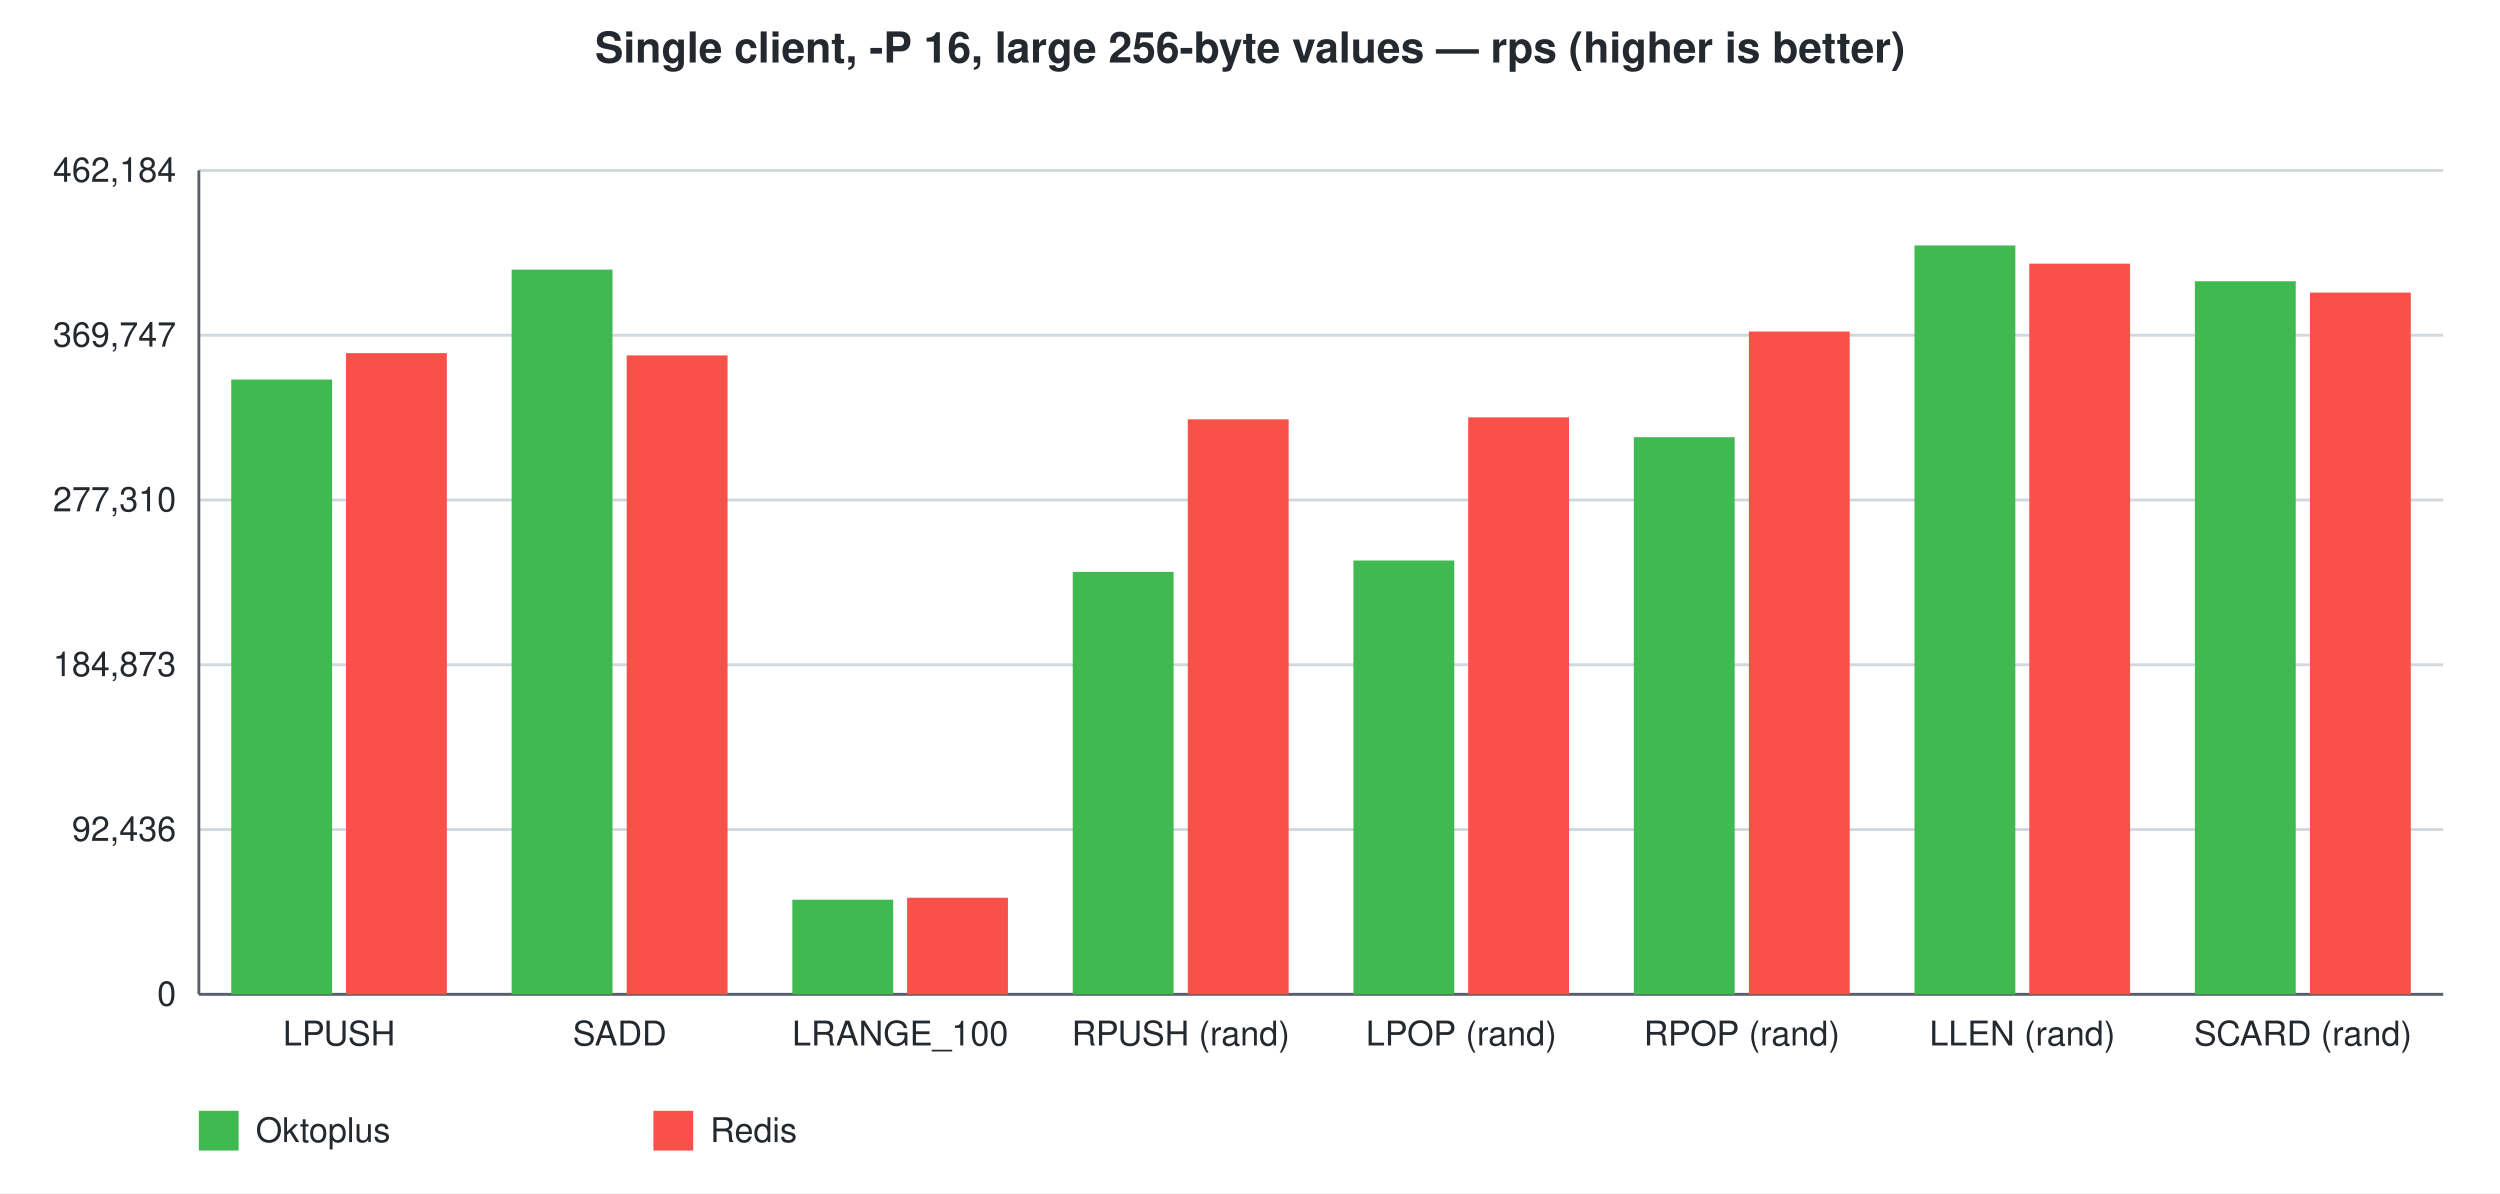
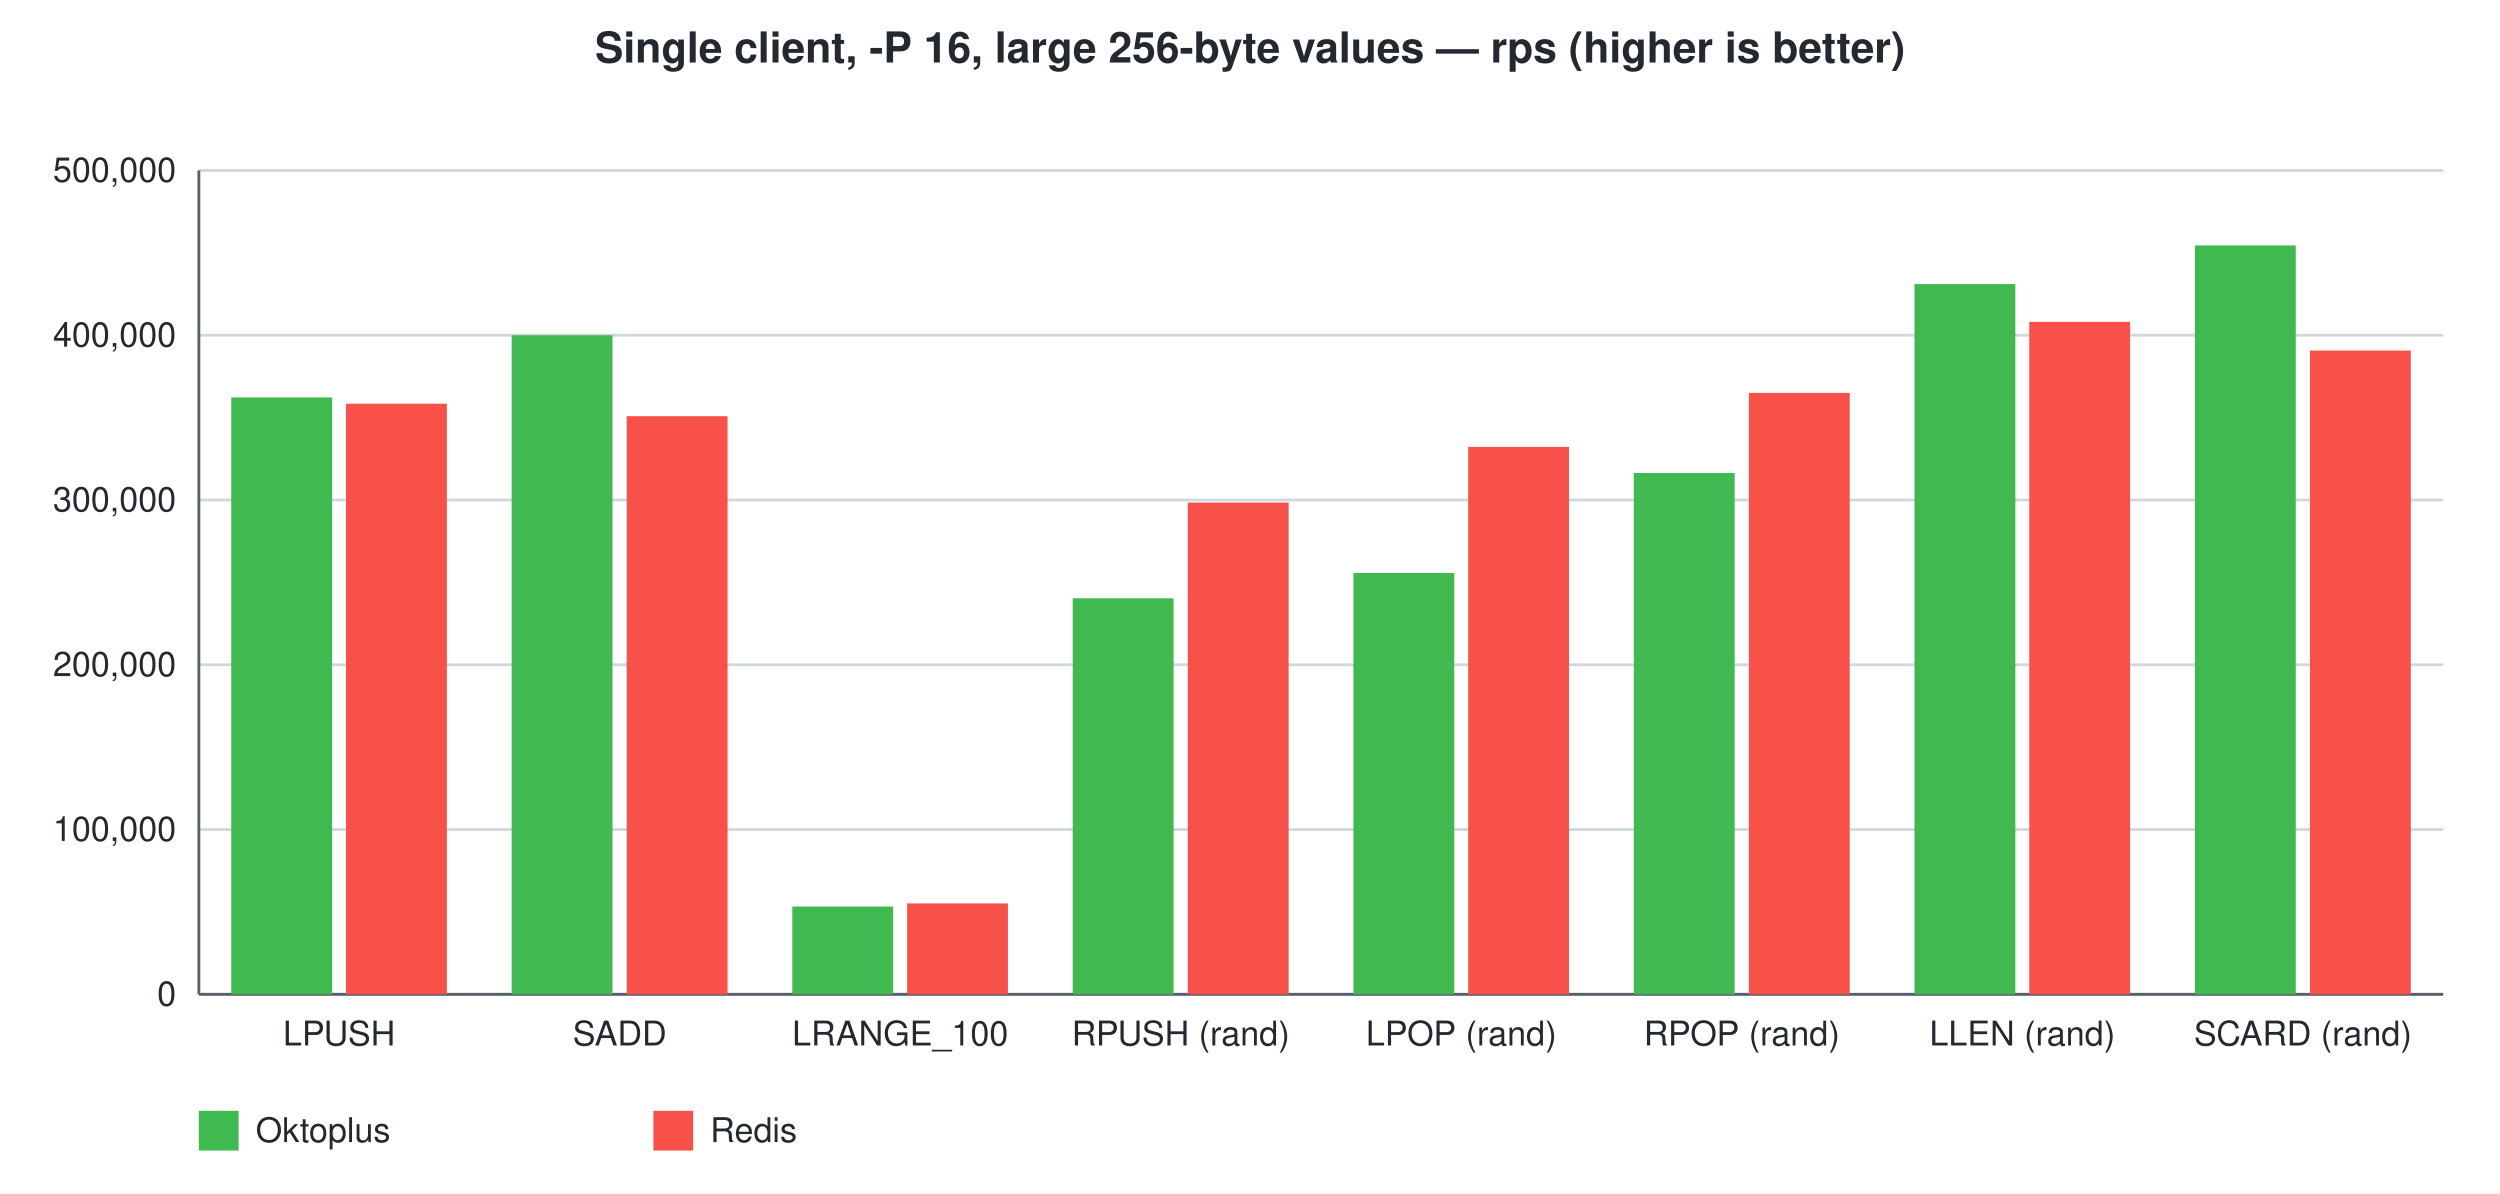
<svg xmlns="http://www.w3.org/2000/svg" width="880" height="420" viewBox="0 0 880 420" font-family="-apple-system, Segoe UI, Helvetica, Arial, sans-serif" font-size="12">
  <rect width="880" height="420" fill="#ffffff" />
  <text x="440.0" y="22" text-anchor="middle" fill="#24292f" font-size="15" font-weight="600">Single client, -P 16, large 256-byte values — rps (higher is better)</text>
  <line x1="70" y1="350.0" x2="860" y2="350.0" stroke="#d0d7de" stroke-width="1" />
  <text x="62" y="354.0" text-anchor="end" fill="#24292f">0</text>
  <line x1="70" y1="292.0" x2="860" y2="292.0" stroke="#d0d7de" stroke-width="1" />
-   <text x="62" y="296.0" text-anchor="end" fill="#24292f">92,436</text>
+   <text x="62" y="296.0" text-anchor="end" fill="#24292f">100,000</text>
  <line x1="70" y1="234.0" x2="860" y2="234.0" stroke="#d0d7de" stroke-width="1" />
-   <text x="62" y="238.0" text-anchor="end" fill="#24292f">184,873</text>
-   <line x1="70" y1="176.0" x2="860" y2="176.0" stroke="#d0d7de" stroke-width="1" />
-   <text x="62" y="180.0" text-anchor="end" fill="#24292f">277,310</text>
+   <text x="62" y="238.0" text-anchor="end" fill="#24292f">200,000</text>
+   <line x1="70" y1="176" x2="860" y2="176" stroke="#d0d7de" stroke-width="1" />
+   <text x="62" y="180" text-anchor="end" fill="#24292f">300,000</text>
  <line x1="70" y1="118.0" x2="860" y2="118.0" stroke="#d0d7de" stroke-width="1" />
-   <text x="62" y="122.0" text-anchor="end" fill="#24292f">369,747</text>
+   <text x="62" y="122.0" text-anchor="end" fill="#24292f">400,000</text>
  <line x1="70" y1="60.0" x2="860" y2="60.0" stroke="#d0d7de" stroke-width="1" />
-   <text x="62" y="64.0" text-anchor="end" fill="#24292f">462,184</text>
+   <text x="62" y="64.0" text-anchor="end" fill="#24292f">500,000</text>
  <line x1="70" y1="60" x2="70" y2="350" stroke="#57606a" stroke-width="1" />
  <line x1="70" y1="350" x2="860" y2="350" stroke="#57606a" stroke-width="1" />
  <text x="119.375" y="368" text-anchor="middle" fill="#24292f">LPUSH</text>
-   <rect x="81.4" y="133.6" width="35.5" height="216.4" fill="#3fb950" />
-   <rect x="121.8" y="124.3" width="35.5" height="225.7" fill="#f85149" />
+   <rect x="81.4" y="139.9" width="35.5" height="210.1" fill="#3fb950" />
+   <rect x="121.8" y="142.1" width="35.5" height="207.9" fill="#f85149" />
  <text x="218.125" y="368" text-anchor="middle" fill="#24292f">SADD</text>
-   <rect x="180.1" y="94.9" width="35.5" height="255.1" fill="#3fb950" />
-   <rect x="220.6" y="125.1" width="35.5" height="224.9" fill="#f85149" />
+   <rect x="180.1" y="118.0" width="35.5" height="232.0" fill="#3fb950" />
+   <rect x="220.6" y="146.5" width="35.5" height="203.5" fill="#f85149" />
  <text x="316.875" y="368" text-anchor="middle" fill="#24292f">LRANGE_100</text>
-   <rect x="278.9" y="316.7" width="35.5" height="33.3" fill="#3fb950" />
-   <rect x="319.3" y="316.0" width="35.5" height="34.0" fill="#f85149" />
+   <rect x="278.9" y="319.1" width="35.5" height="30.9" fill="#3fb950" />
+   <rect x="319.3" y="318.0" width="35.5" height="32.0" fill="#f85149" />
  <text x="415.625" y="368" text-anchor="middle" fill="#24292f">RPUSH (rand)</text>
-   <rect x="377.6" y="201.3" width="35.5" height="148.7" fill="#3fb950" />
-   <rect x="418.1" y="147.6" width="35.5" height="202.4" fill="#f85149" />
+   <rect x="377.6" y="210.6" width="35.5" height="139.4" fill="#3fb950" />
+   <rect x="418.1" y="176.9" width="35.5" height="173.1" fill="#f85149" />
  <text x="514.375" y="368" text-anchor="middle" fill="#24292f">LPOP (rand)</text>
-   <rect x="476.4" y="197.3" width="35.5" height="152.7" fill="#3fb950" />
-   <rect x="516.8" y="146.9" width="35.5" height="203.1" fill="#f85149" />
+   <rect x="476.4" y="201.7" width="35.5" height="148.3" fill="#3fb950" />
+   <rect x="516.8" y="157.3" width="35.5" height="192.7" fill="#f85149" />
  <text x="613.125" y="368" text-anchor="middle" fill="#24292f">RPOP (rand)</text>
-   <rect x="575.1" y="153.9" width="35.5" height="196.1" fill="#3fb950" />
-   <rect x="615.6" y="116.7" width="35.5" height="233.3" fill="#f85149" />
+   <rect x="575.1" y="166.5" width="35.5" height="183.5" fill="#3fb950" />
+   <rect x="615.6" y="138.3" width="35.5" height="211.7" fill="#f85149" />
  <text x="711.875" y="368" text-anchor="middle" fill="#24292f">LLEN (rand)</text>
-   <rect x="673.9" y="86.4" width="35.5" height="263.6" fill="#3fb950" />
-   <rect x="714.3" y="92.8" width="35.5" height="257.2" fill="#f85149" />
+   <rect x="673.9" y="100.0" width="35.5" height="250.0" fill="#3fb950" />
+   <rect x="714.3" y="113.3" width="35.5" height="236.7" fill="#f85149" />
  <text x="810.625" y="368" text-anchor="middle" fill="#24292f">SCARD (rand)</text>
-   <rect x="772.6" y="99.0" width="35.5" height="251.0" fill="#3fb950" />
-   <rect x="813.1" y="103.0" width="35.5" height="247.0" fill="#f85149" />
+   <rect x="772.6" y="86.4" width="35.5" height="263.6" fill="#3fb950" />
+   <rect x="813.1" y="123.4" width="35.5" height="226.6" fill="#f85149" />
  <rect x="70" y="391" width="14" height="14" fill="#3fb950" />
  <text x="90" y="402" fill="#24292f">Oktoplus</text>
  <rect x="230" y="391" width="14" height="14" fill="#f85149" />
  <text x="250" y="402" fill="#24292f">Redis</text>
</svg>
